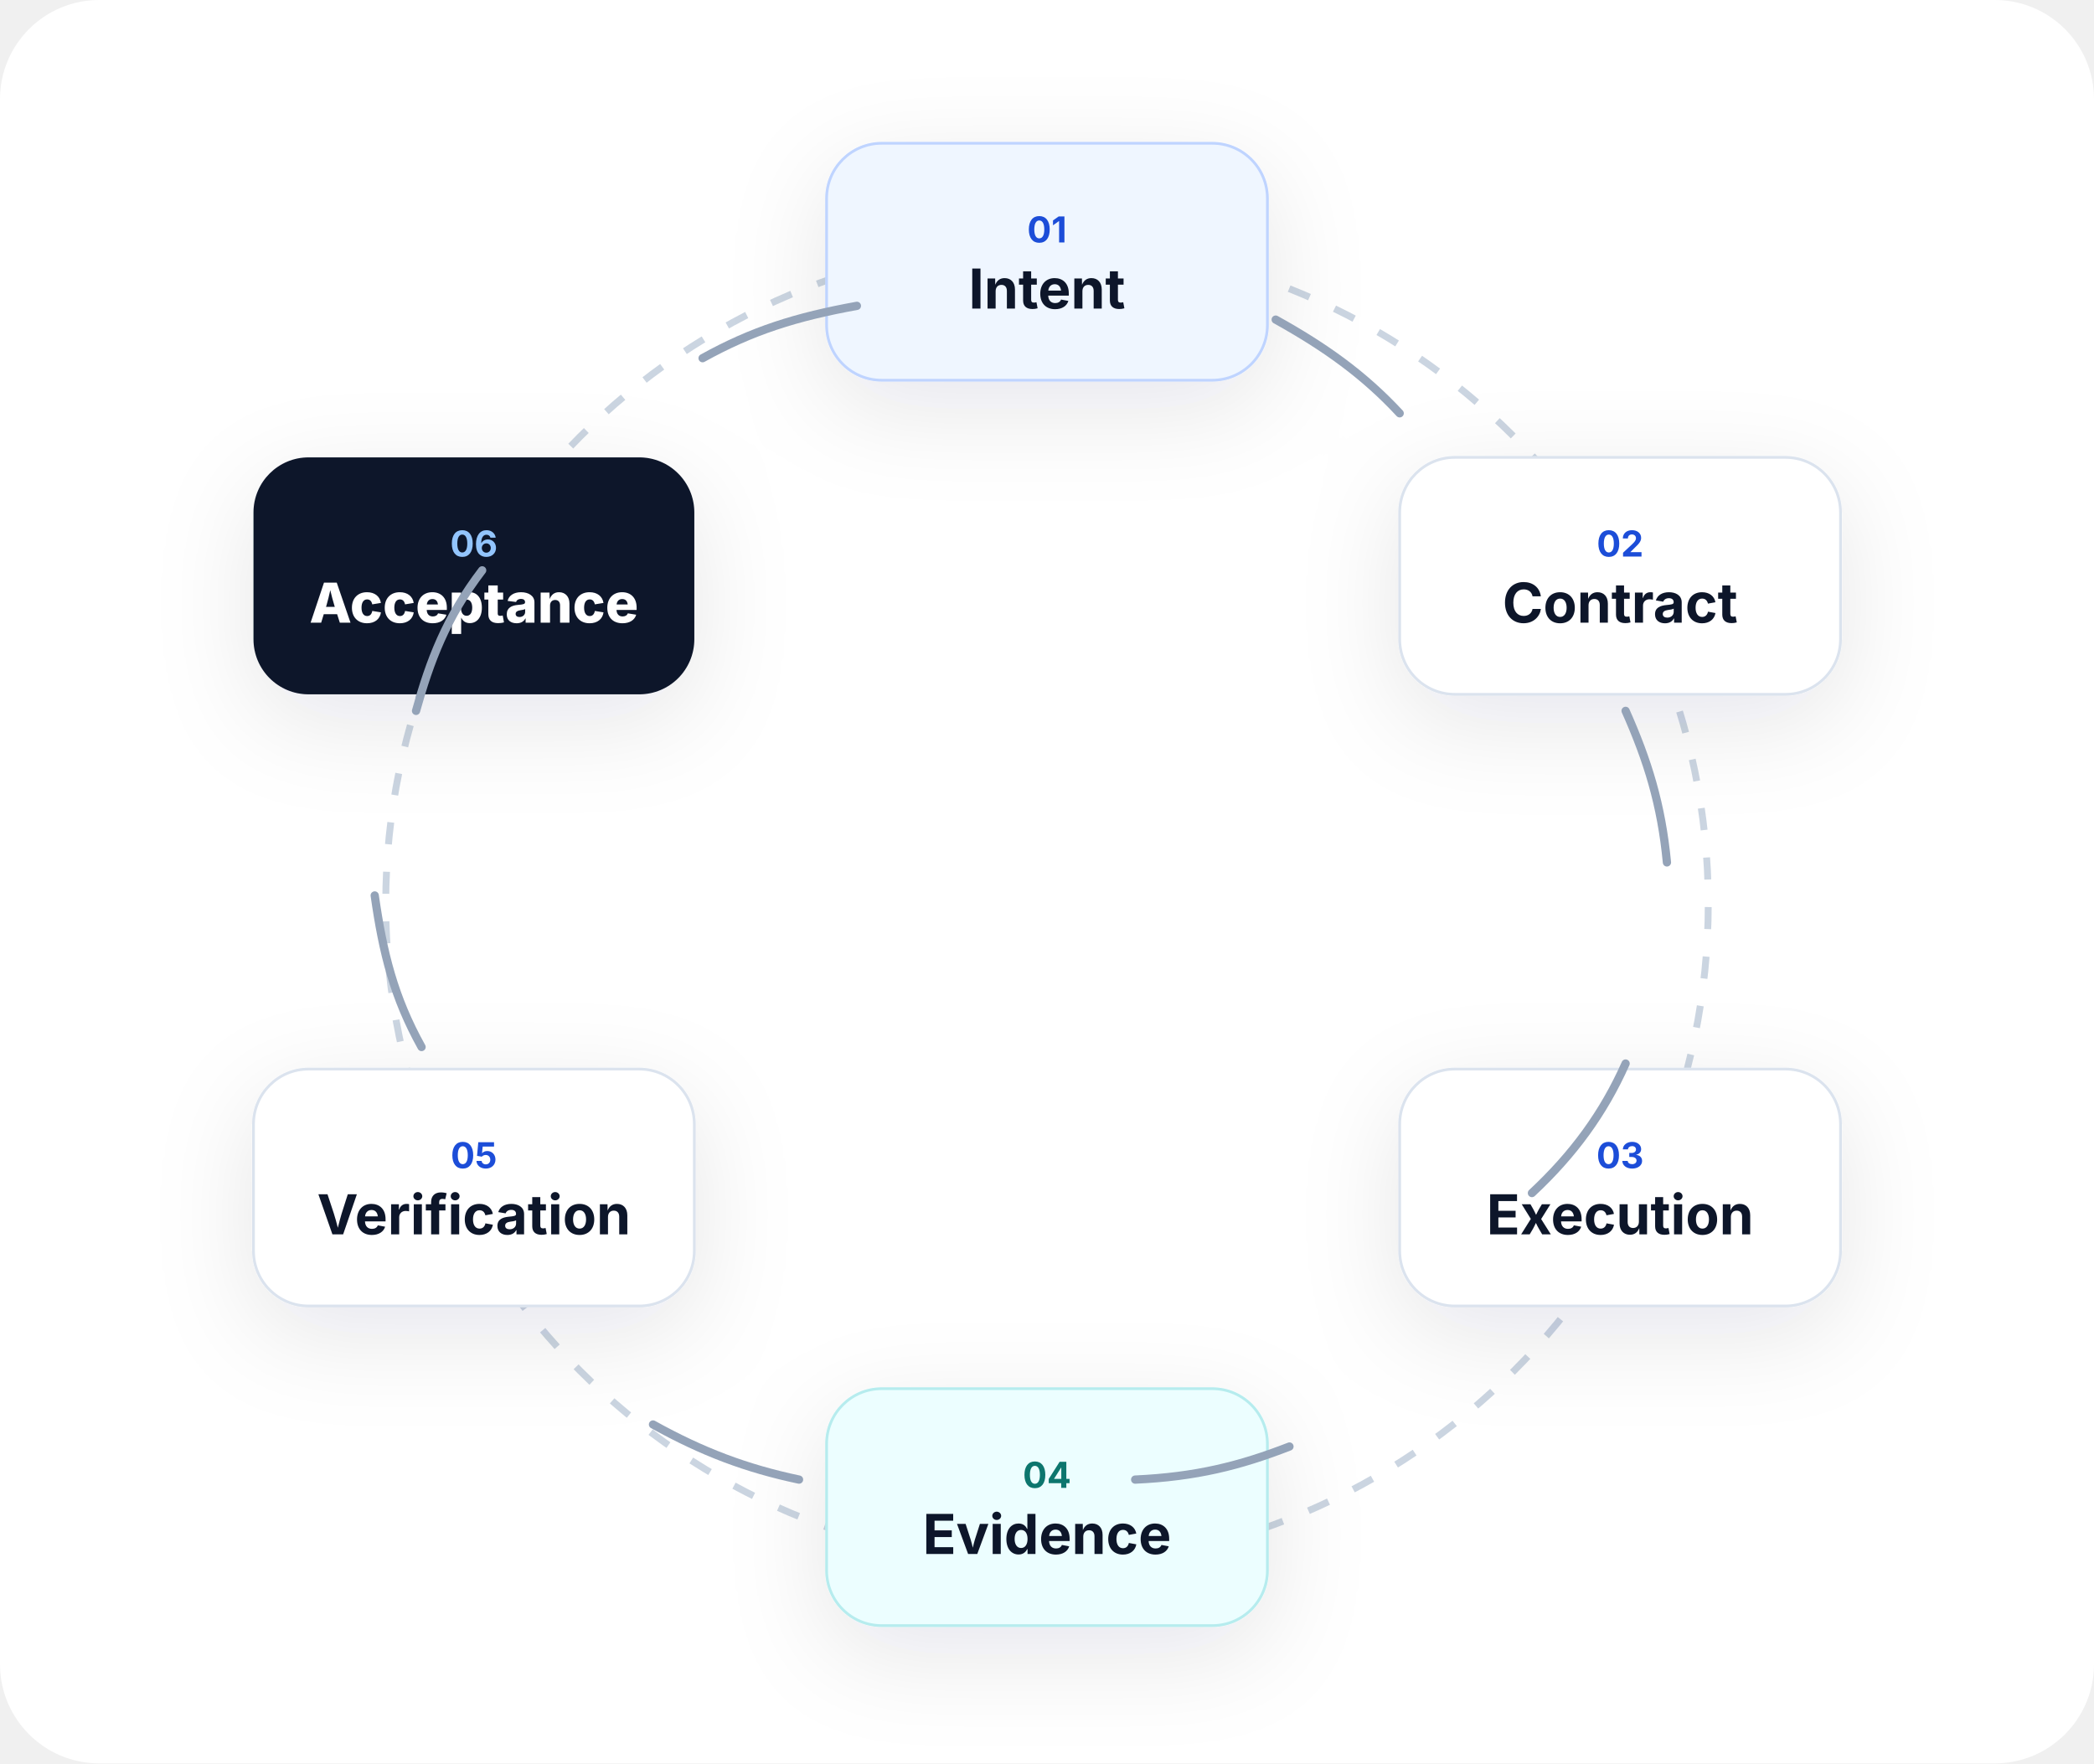
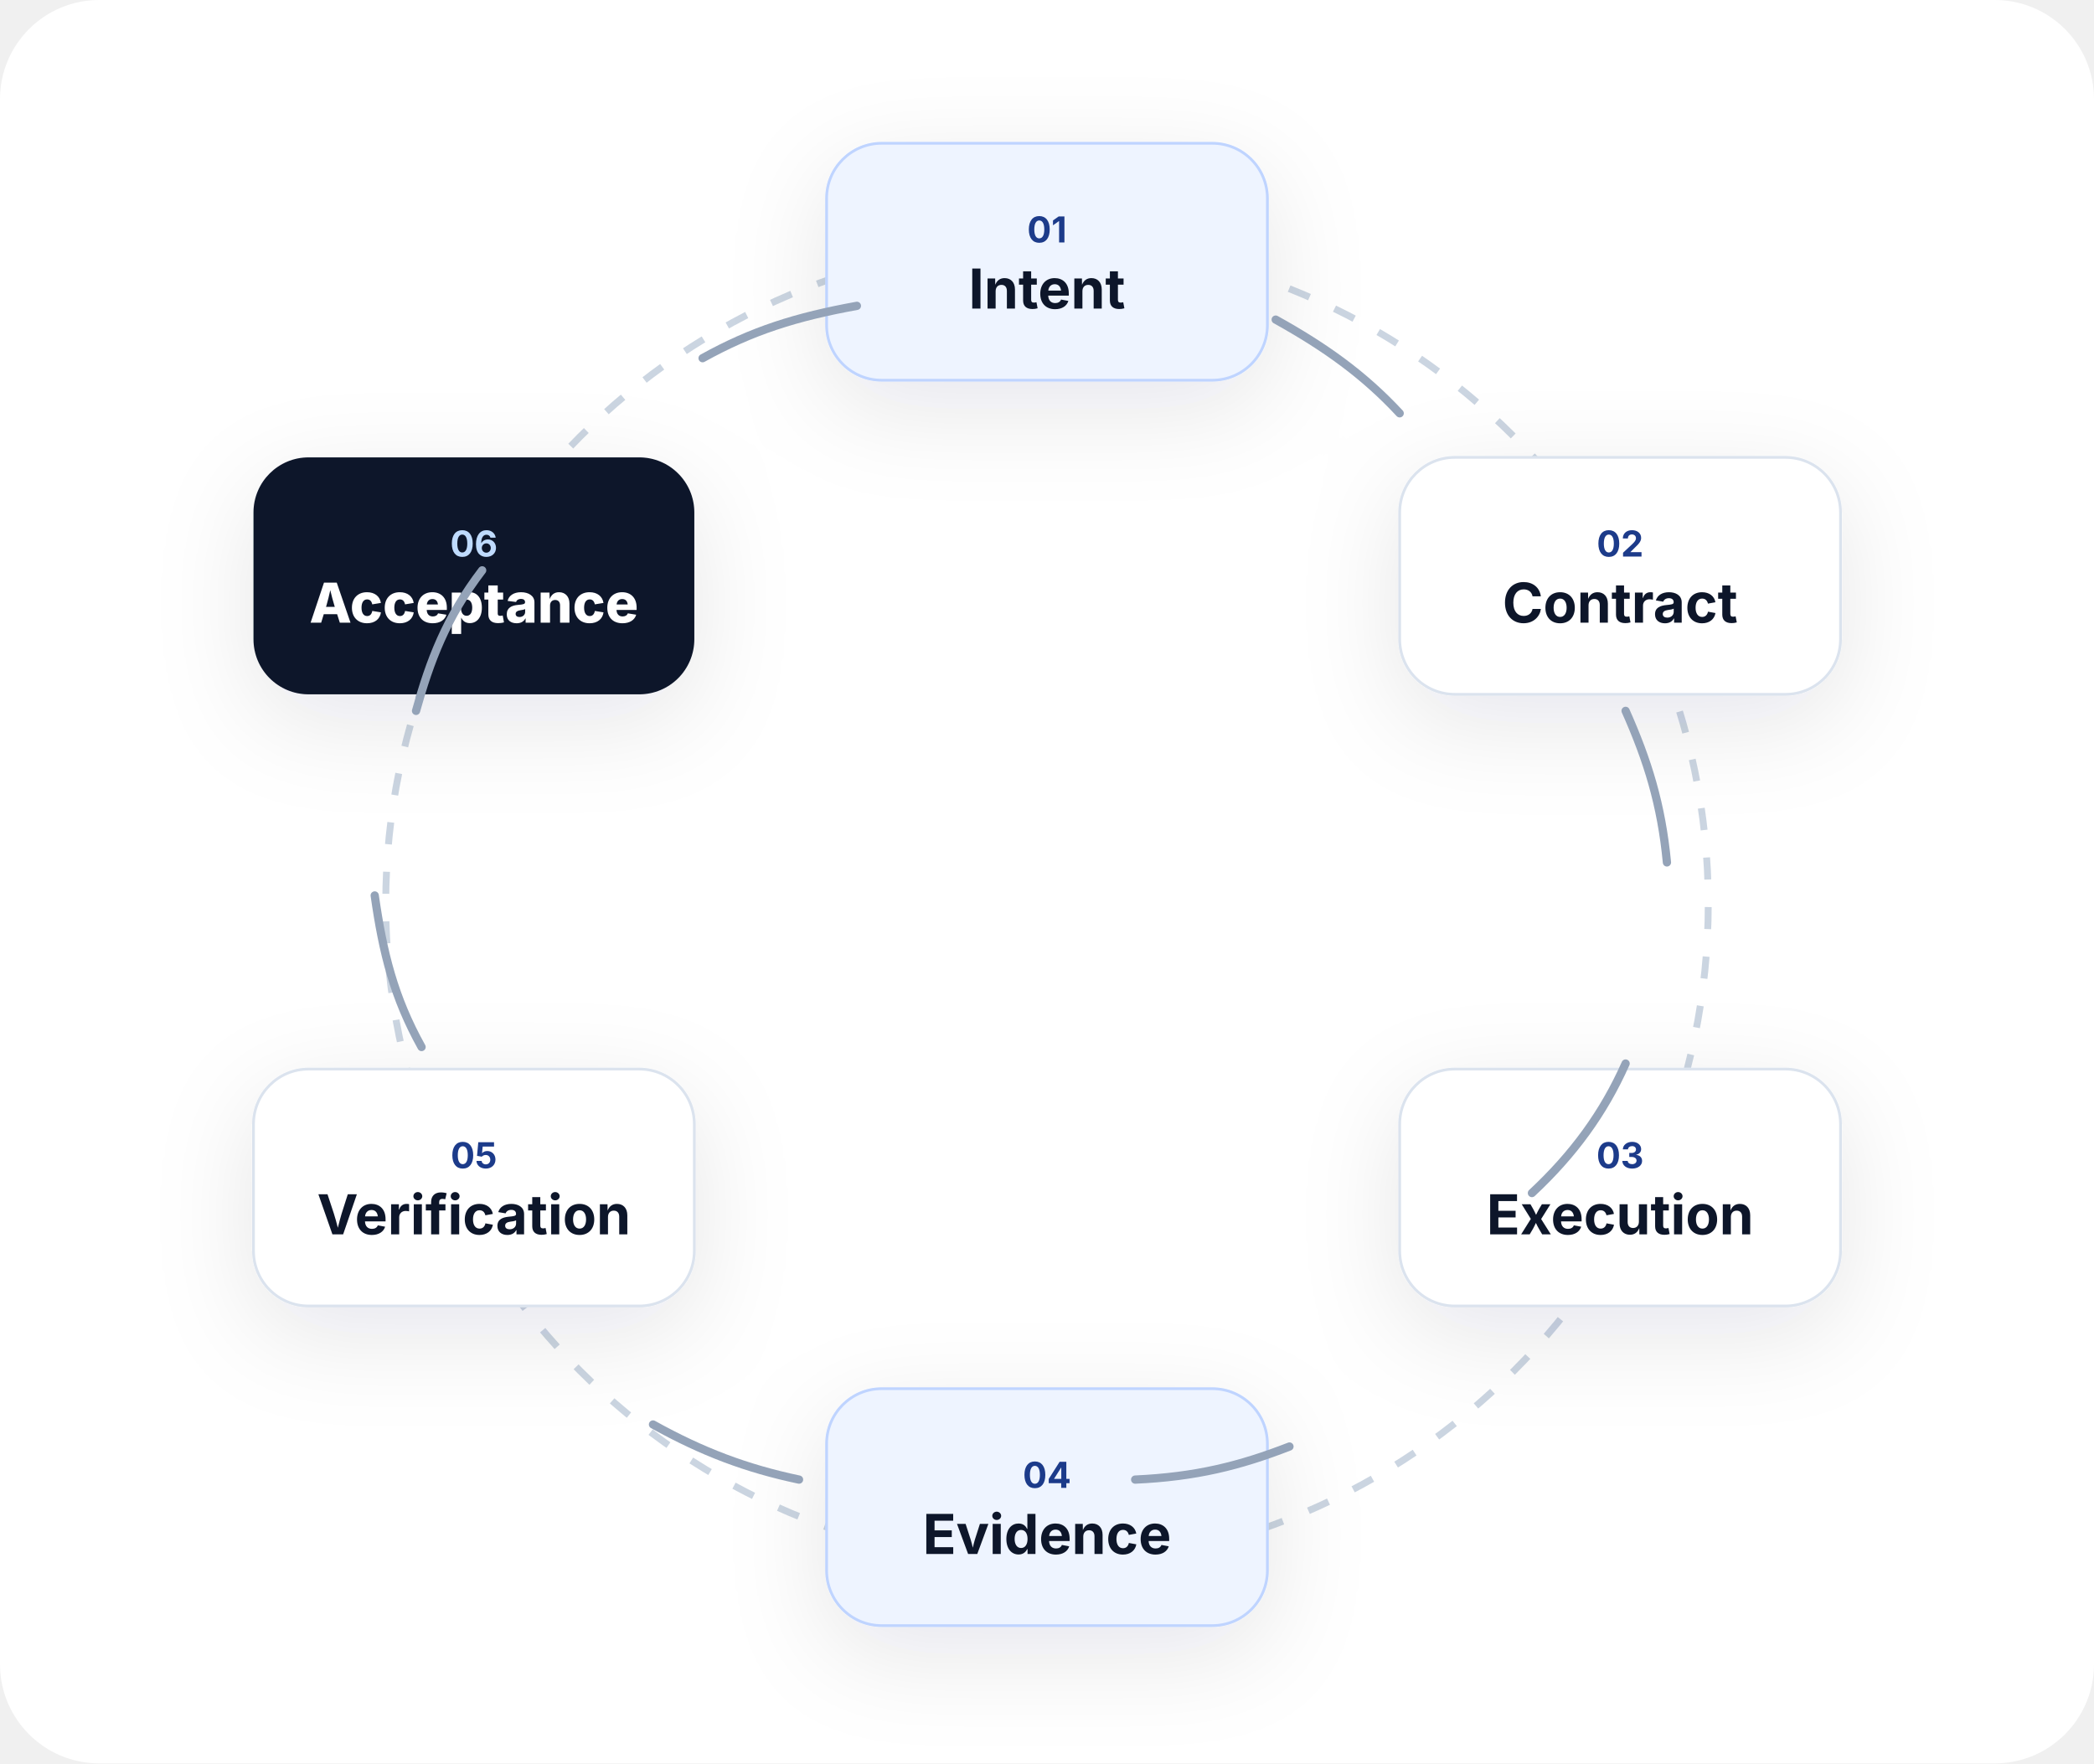
<svg xmlns="http://www.w3.org/2000/svg" viewBox="0 0 760 640" role="img" aria-labelledby="title desc">
  <defs>
    <filter id="shadow" x="-20%" y="-20%" width="140%" height="140%">
      <feDropShadow dx="0" dy="10" stdDeviation="18" flood-color="#0f172a" flood-opacity="0.10" />
    </filter>
  </defs>
  <rect width="760" height="640" rx="36" fill="#ffffff" />
  <path d="M380 88c132 0 240 108 240 240S512 568 380 568 140 460 140 328 248 88 380 88z" fill="none" stroke="#cbd5e1" stroke-width="2.5" stroke-dasharray="8 10" />
  <g font-family="Inter, Arial, sans-serif" text-anchor="middle" filter="url(#shadow)">
    <g>
-       <rect x="300" y="52" width="160" height="86" rx="20" fill="#eff6ff" stroke="#bfd4ff" />
-       <text x="380" y="88" font-size="13" font-weight="700" fill="#1d4ed8">01</text>
+       <rect x="300" y="52" width="160" height="86" rx="20" fill="#eef4ff" stroke="#bfd4ff" />
+       <text x="380" y="88" font-size="13" font-weight="700" fill="#1e3a8a">01</text>
      <text x="380" y="112" font-size="20" font-weight="700" fill="#0f172a">Intent</text>
    </g>
    <g>
      <rect x="508" y="166" width="160" height="86" rx="20" fill="#ffffff" stroke="#dbe3ee" />
-       <text x="588" y="202" font-size="13" font-weight="700" fill="#1d4ed8">02</text>
+       <text x="588" y="202" font-size="13" font-weight="700" fill="#1e3a8a">02</text>
      <text x="588" y="226" font-size="20" font-weight="700" fill="#0f172a">Contract</text>
    </g>
    <g>
      <rect x="508" y="388" width="160" height="86" rx="20" fill="#ffffff" stroke="#dbe3ee" />
-       <text x="588" y="424" font-size="13" font-weight="700" fill="#1d4ed8">03</text>
+       <text x="588" y="424" font-size="13" font-weight="700" fill="#1e3a8a">03</text>
      <text x="588" y="448" font-size="20" font-weight="700" fill="#0f172a">Execution</text>
    </g>
    <g>
-       <rect x="300" y="504" width="160" height="86" rx="20" fill="#ecfeff" stroke="#b6ecee" />
-       <text x="380" y="540" font-size="13" font-weight="700" fill="#0f766e">04</text>
+       <rect x="300" y="504" width="160" height="86" rx="20" fill="#eef4ff" stroke="#bfd4ff" />
+       <text x="380" y="540" font-size="13" font-weight="700" fill="#1e3a8a">04</text>
      <text x="380" y="564" font-size="20" font-weight="700" fill="#0f172a">Evidence</text>
    </g>
    <g>
      <rect x="92" y="388" width="160" height="86" rx="20" fill="#ffffff" stroke="#dbe3ee" />
-       <text x="172" y="424" font-size="13" font-weight="700" fill="#1d4ed8">05</text>
+       <text x="172" y="424" font-size="13" font-weight="700" fill="#1e3a8a">05</text>
      <text x="172" y="448" font-size="20" font-weight="700" fill="#0f172a">Verification</text>
    </g>
    <g>
      <rect x="92" y="166" width="160" height="86" rx="20" fill="#0f172a" />
-       <text x="172" y="202" font-size="13" font-weight="700" fill="#93c5fd">06</text>
+       <text x="172" y="202" font-size="13" font-weight="700" fill="#bfdbfe">06</text>
      <text x="172" y="226" font-size="20" font-weight="800" fill="#ffffff">Acceptance</text>
    </g>
  </g>
  <g stroke="#94a3b8" stroke-width="3" fill="none" stroke-linecap="round">
    <path d="M463 116c18 10 32 20 45 34" />
    <path d="M590 258c8 18 13 34 15 55" />
    <path d="M590 386c-8 18-19 33-34 47" />
    <path d="M468 525c-18 7-34 11-56 12" />
    <path d="M290 537c-19-4-35-10-53-20" />
    <path d="M153 380c-10-18-14-34-17-55" />
    <path d="M151 258c5-18 11-34 24-51" />
    <path d="M255 130c18-10 34-15 56-19" />
  </g>
</svg>
